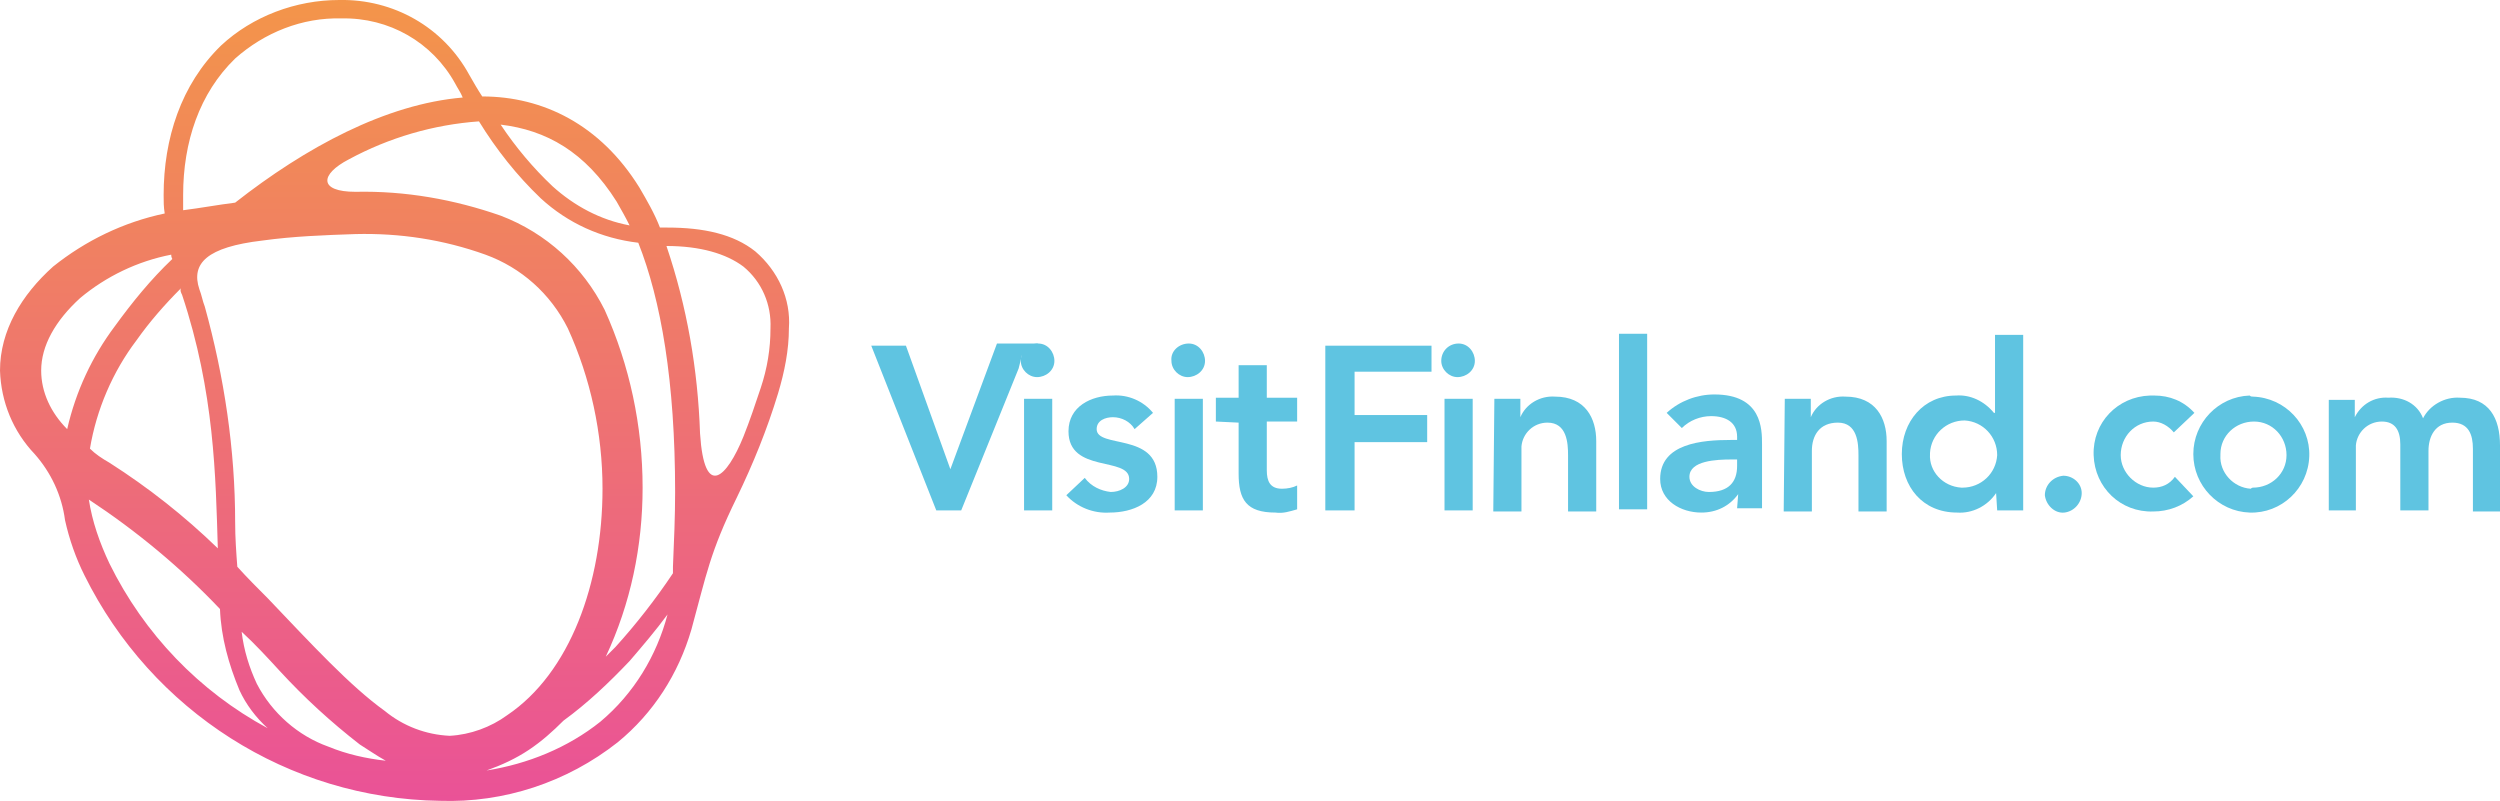
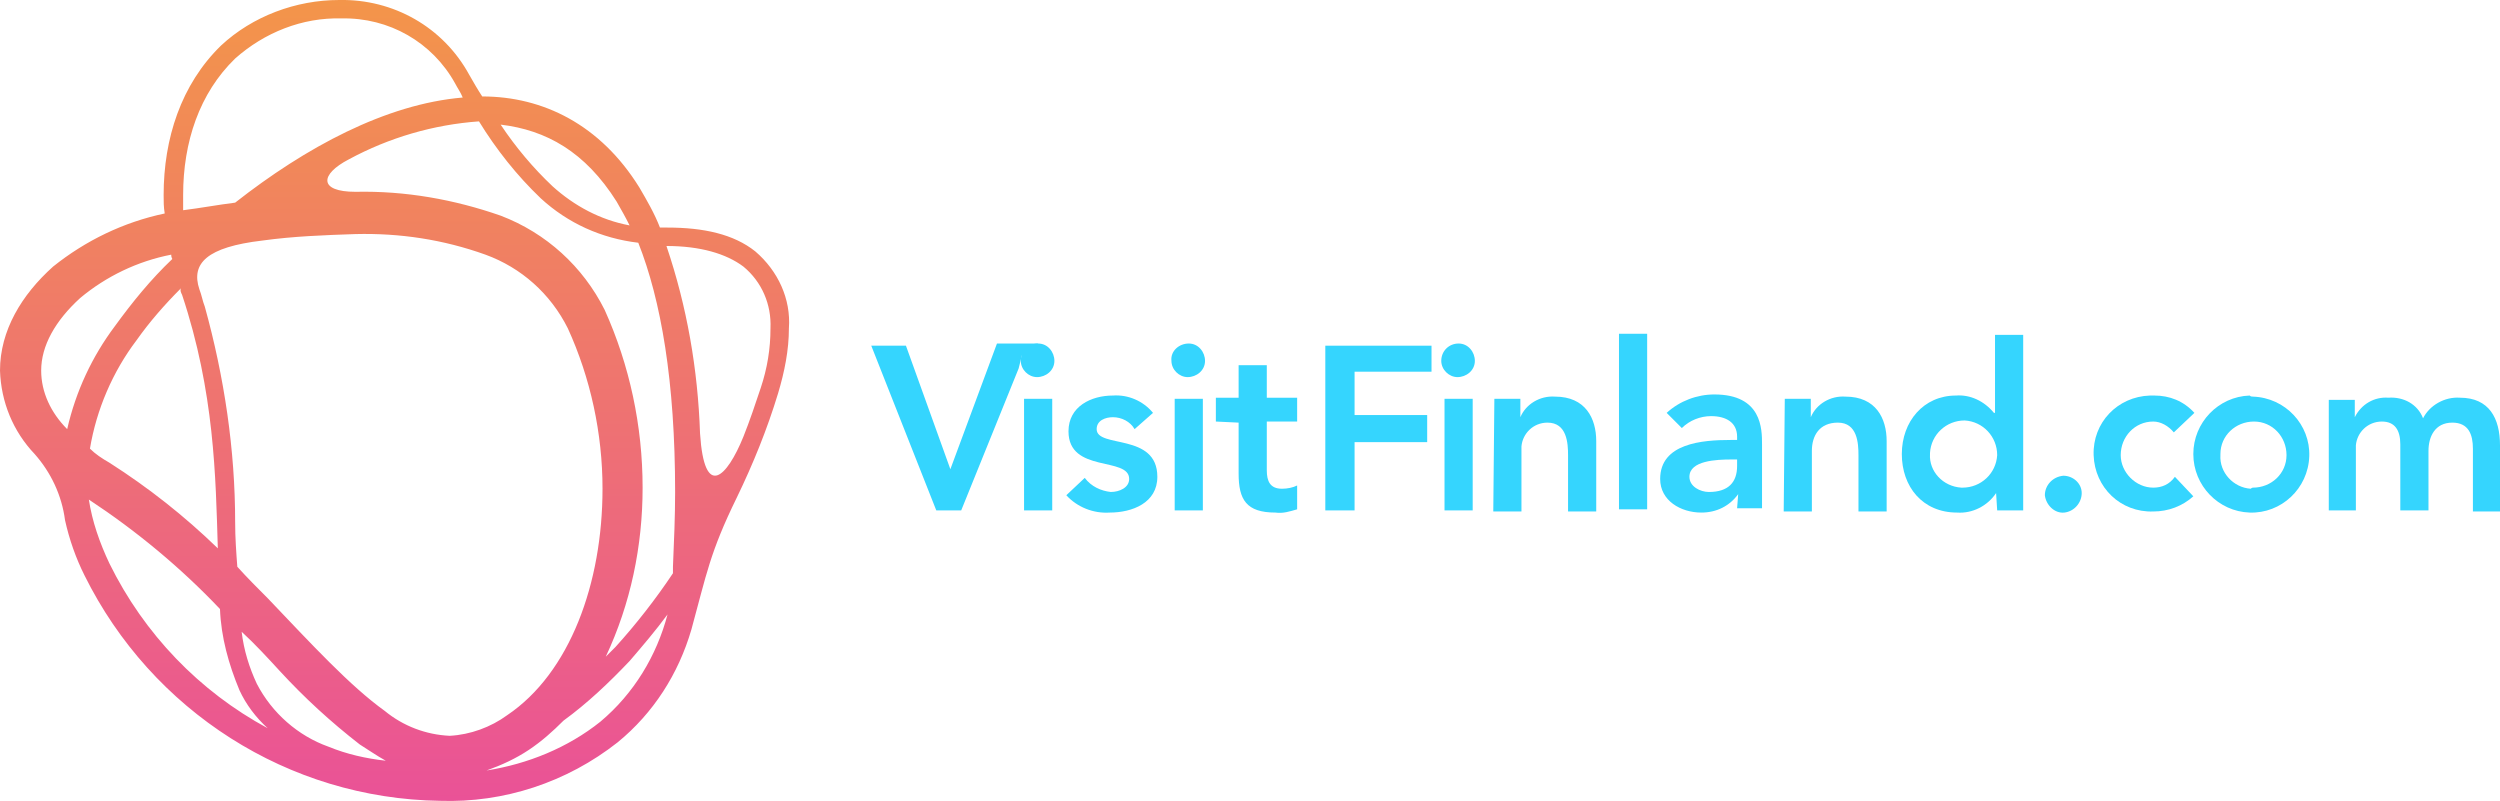
<svg xmlns="http://www.w3.org/2000/svg" version="1.1" id="Layer_1" x="0px" y="0px" width="230.7px" height="73.9px" viewBox="0 0 230.7 73.9" style="enable-background:new 0 0 230.7 73.9;" xml:space="preserve">
  <style type="text/css">
	.st0{fill:url(#SVGID_1_);}
- 	.st1{fill:#5FC4E1;}
+ 	.st1{fill:#35D5FE;}
</style>
-   <linearGradient id="SVGID_1_" gradientUnits="userSpaceOnUse" x1="36.431" y1="8.582711e-03" x2="36.431" y2="73.903">
+   <linearGradient id="SVGID_1_" gradientUnits="userSpaceOnUse" x1="36.411" y1="76.003" x2="36.411" y2="2.086" gradientTransform="matrix(1 0 0 -1 0 76)">
    <stop offset="0" style="stop-color:#F3954A" />
    <stop offset="1" style="stop-color:#EA5297" />
  </linearGradient>
-   <path class="st0" d="M72.8,30.3c0.2-2.7-1-5.3-3.1-7.1c-2-1.6-4.8-2.2-8.1-2.2c-0.2,0-0.3,0-0.5,0c-0.1,0-0.1,0-0.2,0  c-0.5-1.3-1.2-2.5-1.9-3.7c-3.6-5.8-8.9-8.4-14.5-8.4c-0.4-0.6-0.8-1.3-1.2-2c-2.4-4.4-7-7-12-6.9c-4,0-8,1.5-10.9,4.2  c-3.7,3.6-5.3,8.6-5.3,13.8c0,0.6,0,1.1,0.1,1.7c-3.8,0.8-7.3,2.5-10.3,4.9C2,27.2,0,30.5,0,34.2c0.1,2.9,1.2,5.6,3.2,7.7  C4.7,43.6,5.7,45.7,6,48c0.4,1.8,1,3.5,1.8,5.1C14,65.6,26.6,73.7,40.6,73.9c5.9,0.2,11.7-1.7,16.4-5.4c3.3-2.7,5.6-6.3,6.8-10.4  C65.2,53,65.5,51,68,45.9c1.5-3.1,2.8-6.3,3.8-9.6C72.4,34.3,72.8,32.3,72.8,30.3 M62.1,52.3c0,0.2,0,0.4,0,0.6  c-1.6,2.4-3.4,4.7-5.3,6.8c-0.3,0.3-0.6,0.6-0.9,0.9c2.3-4.9,3.4-10.2,3.4-15.6c0-5.7-1.2-11.3-3.5-16.4c-2-4-5.4-7.1-9.6-8.7  c-4.3-1.5-8.8-2.3-13.4-2.2c-3.4,0-3.3-1.6-0.6-3c3.7-2,7.8-3.2,12-3.5c1.6,2.6,3.5,5,5.7,7.1c2.5,2.3,5.6,3.7,9,4.1  c2.1,5.3,3.4,12.8,3.4,23C62.3,47.7,62.2,49.9,62.1,52.3z M16.8,27.2c3,9,3.1,16.8,3.3,23.4c-3.1-3-6.4-5.6-10-7.9  c-0.7-0.4-1.3-0.8-1.8-1.3c0.6-3.6,2.1-7.1,4.3-10c1.2-1.7,2.6-3.3,4.1-4.8C16.6,26.8,16.7,27,16.8,27.2z M21.7,48.2  c0-6.7-1-13.4-2.8-19.9c-0.2-0.5-0.3-1.1-0.5-1.6c-0.8-2.4,0.7-3.9,5.8-4.5c2.9-0.4,5.7-0.5,8.6-0.6c4.1-0.1,8.1,0.5,12,1.9  c3.3,1.2,6,3.6,7.6,6.8c2.1,4.6,3.2,9.7,3.2,14.8c0,8.7-3,17-8.8,20.9c-1.5,1.1-3.4,1.8-5.3,1.9c-2.2-0.1-4.3-0.9-6-2.3  c-3.2-2.3-6.7-6.1-10.8-10.4c-0.9-0.9-1.9-1.9-2.8-2.9C21.8,51,21.7,49.6,21.7,48.2L21.7,48.2z M25.8,61.9c2.3,2.5,4.7,4.7,7.4,6.8  c0.8,0.5,1.5,1,2.4,1.5c-1.8-0.2-3.6-0.6-5.3-1.3c-2.8-1-5.2-3.1-6.6-5.8c-0.7-1.5-1.2-3.1-1.4-4.8C23.5,59.4,24.7,60.7,25.8,61.9  L25.8,61.9z M56.9,18.6c0.4,0.7,0.8,1.4,1.2,2.2C55.4,20.3,53,19,51,17.2c-1.8-1.7-3.4-3.6-4.8-5.7C50.4,12,54,14,56.9,18.6  L56.9,18.6z M21.7,5.4c2.7-2.4,6.2-3.8,9.8-3.7c4.4-0.1,8.4,2.2,10.5,6c0.2,0.4,0.5,0.8,0.7,1.3c-7.1,0.6-14.5,4.6-21,9.7  c-1.6,0.2-3.2,0.5-4.8,0.7c0-0.5,0-0.9,0-1.4C16.9,13.1,18.4,8.6,21.7,5.4L21.7,5.4z M3.8,34.2c0-2.3,1.3-4.6,3.6-6.7  c2.4-2,5.3-3.4,8.4-4c0,0.1,0,0.2,0.1,0.4c-2,1.9-3.7,4-5.3,6.2c-2.1,2.8-3.6,6-4.4,9.5C4.7,38.1,3.8,36.2,3.8,34.2L3.8,34.2z   M10.1,52c-0.9-1.9-1.6-3.9-1.9-5.9c4.4,2.9,8.5,6.3,12.1,10.1c0.1,2.6,0.8,5.1,1.8,7.5c0.6,1.3,1.5,2.5,2.6,3.5  C18.4,63.8,13.3,58.5,10.1,52L10.1,52z M55.4,66.6c-3,2.4-6.7,3.9-10.5,4.5c1.4-0.5,2.7-1.1,3.9-1.9c1.2-0.8,2.2-1.7,3.2-2.7  c2.2-1.6,4.2-3.5,6.1-5.5c1.2-1.4,2.4-2.8,3.5-4.3C60.6,60.5,58.5,64,55.4,66.6L55.4,66.6z M70.2,35.8c-0.5,1.5-1,3-1.6,4.5  c-1.5,3.7-3.6,5.9-4-0.3c-0.2-5.9-1.2-11.7-3.1-17.3h0c3.1,0,5.5,0.7,7.1,1.9c1.7,1.4,2.6,3.5,2.5,5.7C71.1,32.2,70.8,34,70.2,35.8  L70.2,35.8z" />
+   <path class="st0" d="M72.8,30.3c0.2-2.7-1-5.3-3.1-7.1c-2-1.6-4.8-2.2-8.1-2.2c-0.2,0-0.3,0-0.5,0c-0.1,0-0.1,0-0.2,0  c-0.5-1.3-1.2-2.5-1.9-3.7c-3.6-5.8-8.9-8.4-14.5-8.4c-0.4-0.6-0.8-1.3-1.2-2c-2.4-4.4-7-7-12-6.9c-4,0-8,1.5-10.9,4.2  c-3.7,3.6-5.3,8.6-5.3,13.8c0,0.6,0,1.1,0.1,1.7c-3.8,0.8-7.3,2.5-10.3,4.9C2,27.2,0,30.5,0,34.2c0.1,2.9,1.2,5.6,3.2,7.7  C4.7,43.6,5.7,45.7,6,48c0.4,1.8,1,3.5,1.8,5.1C14,65.6,26.6,73.7,40.6,73.9c5.9,0.2,11.7-1.7,16.4-5.4c3.3-2.7,5.6-6.3,6.8-10.4  C65.2,53,65.5,51,68,45.9c1.5-3.1,2.8-6.3,3.8-9.6C72.4,34.3,72.8,32.3,72.8,30.3 M62.1,52.3c0,0.2,0,0.4,0,0.6  c-1.6,2.4-3.4,4.7-5.3,6.8c-0.3,0.3-0.6,0.6-0.9,0.9c2.3-4.9,3.4-10.2,3.4-15.6c0-5.7-1.2-11.3-3.5-16.4c-2-4-5.4-7.1-9.6-8.7  c-4.3-1.5-8.8-2.3-13.4-2.2c-3.4,0-3.3-1.6-0.6-3c3.7-2,7.8-3.2,12-3.5c1.6,2.6,3.5,5,5.7,7.1c2.5,2.3,5.6,3.7,9,4.1  c2.1,5.3,3.4,12.8,3.4,23C62.3,47.7,62.2,49.9,62.1,52.3z M16.8,27.2c3,9,3.1,16.8,3.3,23.4c-3.1-3-6.4-5.6-10-7.9  c-0.7-0.4-1.3-0.8-1.8-1.3c0.6-3.6,2.1-7.1,4.3-10c1.2-1.7,2.6-3.3,4.1-4.8C16.6,26.8,16.7,27,16.8,27.2z M21.7,48.2  c0-6.7-1-13.4-2.8-19.9c-0.2-0.5-0.3-1.1-0.5-1.6c-0.8-2.4,0.7-3.9,5.8-4.5c2.9-0.4,5.7-0.5,8.6-0.6c4.1-0.1,8.1,0.5,12,1.9  c3.3,1.2,6,3.6,7.6,6.8c2.1,4.6,3.2,9.7,3.2,14.8c0,8.7-3,17-8.8,20.9c-1.5,1.1-3.4,1.8-5.3,1.9c-2.2-0.1-4.3-0.9-6-2.3  c-3.2-2.3-6.7-6.1-10.8-10.4c-0.9-0.9-1.9-1.9-2.8-2.9C21.8,51,21.7,49.6,21.7,48.2L21.7,48.2z M25.8,61.9c2.3,2.5,4.7,4.7,7.4,6.8  c0.8,0.5,1.5,1,2.4,1.5c-1.8-0.2-3.6-0.6-5.3-1.3c-2.8-1-5.2-3.1-6.6-5.8c-0.7-1.5-1.2-3.1-1.4-4.8C23.5,59.4,24.7,60.7,25.8,61.9  L25.8,61.9z M56.9,18.6c0.4,0.7,0.8,1.4,1.2,2.2C55.4,20.3,53,19,51,17.2c-1.8-1.7-3.4-3.6-4.8-5.7C50.4,12,54,14,56.9,18.6  L56.9,18.6z M21.7,5.4c2.7-2.4,6.2-3.8,9.8-3.7c4.4-0.1,8.4,2.2,10.5,6c0.2,0.4,0.5,0.8,0.7,1.3c-7.1,0.6-14.5,4.6-21,9.7  c-1.6,0.2-3.2,0.5-4.8,0.7c0-0.5,0-0.9,0-1.4C16.9,13.1,18.4,8.6,21.7,5.4L21.7,5.4z M3.8,34.2c0-2.3,1.3-4.6,3.6-6.7  c2.4-2,5.3-3.4,8.4-4c0,0.1,0,0.2,0.1,0.4c-2,1.9-3.7,4-5.3,6.2c-2.1,2.8-3.6,6-4.4,9.5C4.7,38.1,3.8,36.2,3.8,34.2L3.8,34.2z   M10.1,52c-0.9-1.9-1.6-3.9-1.9-5.9c4.4,2.9,8.5,6.3,12.1,10.1c0.1,2.6,0.8,5.1,1.8,7.5c0.6,1.3,1.5,2.5,2.6,3.5  C18.4,63.8,13.3,58.5,10.1,52L10.1,52z M55.4,66.6c-3,2.4-6.7,3.9-10.5,4.5c1.4-0.5,2.7-1.1,3.9-1.9s2.2-1.7,3.2-2.7  c2.2-1.6,4.2-3.5,6.1-5.5c1.2-1.4,2.4-2.8,3.5-4.3C60.6,60.5,58.5,64,55.4,66.6L55.4,66.6z M70.2,35.8c-0.5,1.5-1,3-1.6,4.5  c-1.5,3.7-3.6,5.9-4-0.3c-0.2-5.9-1.2-11.7-3.1-17.3l0,0c3.1,0,5.5,0.7,7.1,1.9c1.7,1.4,2.6,3.5,2.5,5.7  C71.1,32.2,70.8,34,70.2,35.8L70.2,35.8z" />
  <polyline class="st1" points="80.4,31.9 83.6,31.9 87.7,43.3 92,31.7 95.8,31.7 94.3,32.8 94,34 88.7,47.1 86.4,47.1 80.4,31.9 " />
-   <path class="st1" d="M95.8,31.7c0.9,0,1.5,0.8,1.5,1.6c0,0.9-0.8,1.5-1.6,1.5c-0.8,0-1.5-0.7-1.5-1.5C94.2,32.4,94.9,31.7,95.8,31.7  C95.8,31.7,95.8,31.7,95.8,31.7 M94.5,36.8h2.6v10.3h-2.6V36.8z" />
+   <path class="st1" d="M95.8,31.7c0.9,0,1.5,0.8,1.5,1.6c0,0.9-0.8,1.5-1.6,1.5c-0.8,0-1.5-0.7-1.5-1.5C94.2,32.4,94.9,31.7,95.8,31.7  L95.8,31.7 M94.5,36.8h2.6v10.3h-2.6V36.8z" />
  <path class="st1" d="M104.7,39.6c-0.4-0.7-1.2-1.1-2-1.1c-0.7,0-1.5,0.3-1.5,1.1c0,1.8,5.6,0.3,5.6,4.4c0,2.4-2.3,3.3-4.4,3.3  c-1.5,0.1-3-0.5-4-1.6l1.7-1.6c0.6,0.8,1.5,1.2,2.4,1.3c0.8,0,1.7-0.4,1.7-1.2c0-2.1-5.6-0.5-5.6-4.4c0-2.3,2.1-3.3,4.1-3.3  c1.4-0.1,2.8,0.5,3.7,1.6L104.7,39.6" />
-   <path class="st1" d="M109.7,31.7c0.9,0,1.5,0.8,1.5,1.6c0,0.9-0.8,1.5-1.6,1.5c-0.8,0-1.5-0.7-1.5-1.5  C108,32.4,108.8,31.7,109.7,31.7C109.6,31.7,109.7,31.7,109.7,31.7 M108.4,36.8h2.6v10.3h-2.6L108.4,36.8z" />
-   <path class="st1" d="M112.2,38.9v-2.2h2.1v-3h2.6v3h2.8v2.2h-2.8v4.5c0,1,0.3,1.7,1.4,1.7c0.5,0,1-0.1,1.4-0.3V47  c-0.7,0.2-1.3,0.4-2,0.3c-2.7,0-3.4-1.2-3.4-3.6v-4.7L112.2,38.9" />
+   <path class="st1" d="M109.7,31.7c0.9,0,1.5,0.8,1.5,1.6c0,0.9-0.8,1.5-1.6,1.5c-0.8,0-1.5-0.7-1.5-1.5  C108,32.4,108.8,31.7,109.7,31.7C109.6,31.7,109.7,31.7,109.7,31.7 M108.4,36.8h2.6v10.3h-2.6V36.8z" />
+   <path class="st1" d="M112.2,38.9v-2.2h2.1v-3h2.6v3h2.8v2.2h-2.8v4.5c0,1,0.3,1.7,1.4,1.7c0.5,0,1-0.1,1.4-0.3V47  c-0.7,0.2-1.3,0.4-2,0.3c-2.7,0-3.4-1.2-3.4-3.6V39L112.2,38.9" />
  <polyline class="st1" points="122.3,31.9 132.1,31.9 132.1,34.3 125,34.3 125,38.3 131.7,38.3 131.7,40.8 125,40.8 125,47.1   122.3,47.1 122.3,31.9 " />
-   <path class="st1" d="M134.6,31.7c0.9,0,1.5,0.8,1.5,1.6c0,0.9-0.8,1.5-1.6,1.5c-0.8,0-1.5-0.7-1.5-1.5  C133,32.4,133.7,31.7,134.6,31.7C134.6,31.7,134.6,31.7,134.6,31.7 M133.3,36.8h2.6v10.3h-2.6V36.8z" />
-   <path class="st1" d="M137.9,36.8h2.4v1.7h0c0.5-1.2,1.8-2,3.2-1.9c2.8,0,3.8,2,3.8,4.1v6.5h-2.6v-5.2c0-1.1-0.1-3-1.9-3  c-1.3,0-2.3,1-2.4,2.2c0,0.1,0,0.3,0,0.4v5.6h-2.6L137.9,36.8" />
+   <path class="st1" d="M134.6,31.7c0.9,0,1.5,0.8,1.5,1.6c0,0.9-0.8,1.5-1.6,1.5s-1.5-0.7-1.5-1.5C133,32.4,133.7,31.7,134.6,31.7  L134.6,31.7 M133.3,36.8h2.6v10.3h-2.6V36.8z" />
+   <path class="st1" d="M137.9,36.8h2.4v1.7l0,0c0.5-1.2,1.8-2,3.2-1.9c2.8,0,3.8,2,3.8,4.1v6.5h-2.6V42c0-1.1-0.1-3-1.9-3  c-1.3,0-2.3,1-2.4,2.2c0,0.1,0,0.3,0,0.4v5.6h-2.6L137.9,36.8" />
  <rect x="149.4" y="30.8" class="st1" width="2.6" height="16.2" />
  <path class="st1" d="M160.4,45.6L160.4,45.6c-0.8,1.1-2,1.7-3.4,1.7c-1.9,0-3.8-1.1-3.8-3.1c0-3.3,3.9-3.6,6.5-3.6h0.6v-0.3  c0-1.3-1-1.9-2.4-1.9c-1,0-2,0.4-2.7,1.1l-1.4-1.4c1.2-1.1,2.8-1.7,4.4-1.7c4.4,0,4.4,3.2,4.4,4.6v5.9h-2.3L160.4,45.6 M160.3,42.4  h-0.5c-1.4,0-3.9,0.1-3.9,1.6c0,0.9,1,1.4,1.8,1.4c1.8,0,2.6-0.9,2.6-2.4L160.3,42.4z" />
-   <path class="st1" d="M164.7,36.8h2.4v1.7h0c0.5-1.2,1.8-2,3.2-1.9c2.8,0,3.8,2,3.8,4.1v6.5h-2.6v-5.2c0-1.1-0.1-3-1.9-3  c-1.7,0-2.4,1.2-2.4,2.6v5.6h-2.6L164.7,36.8" />
+   <path class="st1" d="M164.7,36.8h2.4v1.7l0,0c0.5-1.2,1.8-2,3.2-1.9c2.8,0,3.8,2,3.8,4.1v6.5h-2.6V42c0-1.1-0.1-3-1.9-3  c-1.7,0-2.4,1.2-2.4,2.6v5.6h-2.6L164.7,36.8" />
  <path class="st1" d="M184.2,45.5L184.2,45.5c-0.8,1.2-2.2,1.9-3.6,1.8c-3.2,0-5.1-2.4-5.1-5.4s2-5.4,5-5.4c1.3-0.1,2.6,0.5,3.5,1.6  h0.1v-7.2h2.6v16.2h-2.4L184.2,45.5 M181.1,45c1.7,0,3.1-1.3,3.2-3c0-1.7-1.3-3.1-3-3.2c-1.7,0-3.1,1.3-3.2,3c0,0,0,0,0,0.1  c-0.1,1.6,1.2,3,2.9,3.1C181,45,181.1,45,181.1,45L181.1,45z" />
-   <path class="st1" d="M190.4,43.9c0.9,0,1.7,0.7,1.7,1.6c0,0.9-0.7,1.7-1.6,1.8s-1.7-0.7-1.8-1.6C188.7,44.8,189.4,44,190.4,43.9  C190.4,43.9,190.4,43.9,190.4,43.9" />
+   <path class="st1" d="M190.4,43.9c0.9,0,1.7,0.7,1.7,1.6c0,0.9-0.7,1.7-1.6,1.8s-1.7-0.7-1.8-1.6C188.7,44.8,189.4,44,190.4,43.9  L190.4,43.9" />
  <path class="st1" d="M200.6,39.9c-0.5-0.6-1.2-1-1.9-1c-1.7,0-3,1.4-3,3.1c0,1.6,1.4,3,3,3c0.8,0,1.5-0.3,2-1l1.7,1.8  c-1,0.9-2.3,1.4-3.7,1.4c-3,0.1-5.4-2.2-5.5-5.2s2.2-5.4,5.2-5.5c0.1,0,0.3,0,0.4,0c1.4,0,2.7,0.5,3.7,1.6L200.6,39.9" />
-   <path class="st1" d="M207.9,36.6c3,0.1,5.3,2.6,5.2,5.5c-0.1,3-2.6,5.3-5.5,5.2c-2.9-0.1-5.2-2.5-5.2-5.4c0-2.9,2.3-5.3,5.2-5.4  C207.7,36.6,207.8,36.6,207.9,36.6 M207.9,45c1.7,0,3.1-1.3,3.1-3s-1.3-3.1-3-3.1c-1.7,0-3.1,1.3-3.1,3c0,0,0,0,0,0.1  c-0.1,1.6,1.2,3,2.8,3.1C207.8,45,207.9,45,207.9,45L207.9,45z" />
-   <path class="st1" d="M214.9,36.9h2.4v1.6h0c0.6-1.2,1.8-1.9,3.1-1.8c1.4-0.1,2.7,0.6,3.2,1.9c0.6-1.2,2-2,3.4-1.9  c2.7,0,3.7,1.9,3.7,4.4v6.1h-2.5v-5.8c0-1.3-0.4-2.4-1.9-2.4c-1.6,0-2.2,1.3-2.2,2.6v5.5h-2.6V41c0-1.3-0.5-2.1-1.7-2.1  c-1.3,0-2.3,1-2.4,2.2c0,0.1,0,0.3,0,0.4v5.6h-2.5L214.9,36.9" />
+   <path class="st1" d="M207.9,36.6c3,0.1,5.3,2.6,5.2,5.5c-0.1,3-2.6,5.3-5.5,5.2s-5.2-2.5-5.2-5.4s2.3-5.3,5.2-5.4  C207.7,36.6,207.8,36.6,207.9,36.6 M207.9,45c1.7,0,3.1-1.3,3.1-3s-1.3-3.1-3-3.1s-3.1,1.3-3.1,3c0,0,0,0,0,0.1  c-0.1,1.6,1.2,3,2.8,3.1C207.8,45,207.9,45,207.9,45L207.9,45z" />
+   <path class="st1" d="M214.9,36.9h2.4v1.6l0,0c0.6-1.2,1.8-1.9,3.1-1.8c1.4-0.1,2.7,0.6,3.2,1.9c0.6-1.2,2-2,3.4-1.9  c2.7,0,3.7,1.9,3.7,4.4v6.1h-2.5v-5.8c0-1.3-0.4-2.4-1.9-2.4c-1.6,0-2.2,1.3-2.2,2.6v5.5h-2.6V41c0-1.3-0.5-2.1-1.7-2.1  c-1.3,0-2.3,1-2.4,2.2c0,0.1,0,0.3,0,0.4v5.6h-2.5V36.9" />
</svg>
